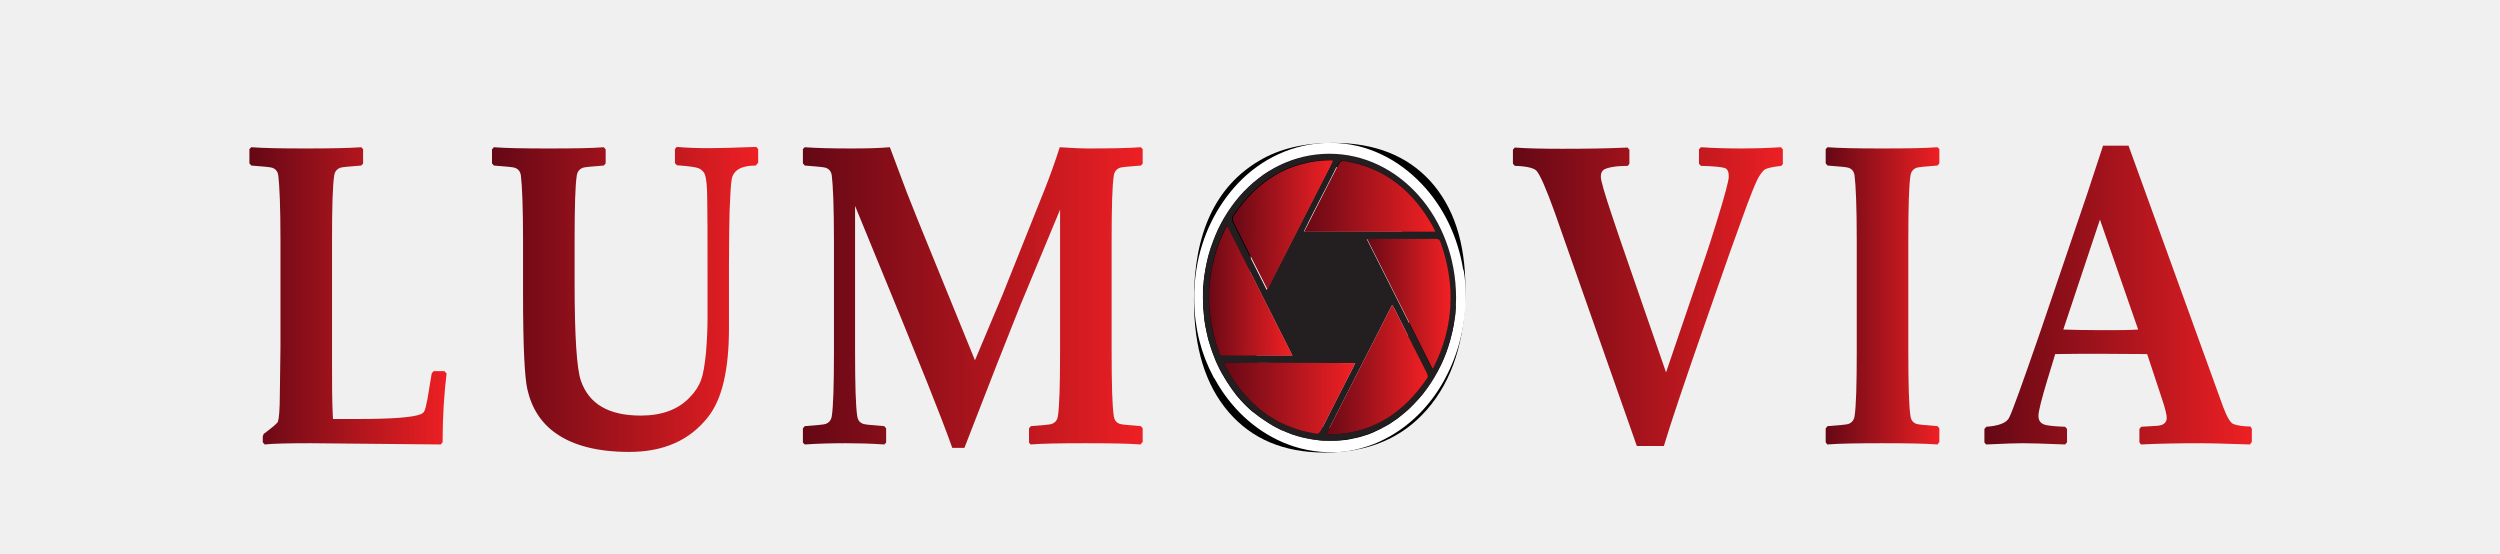
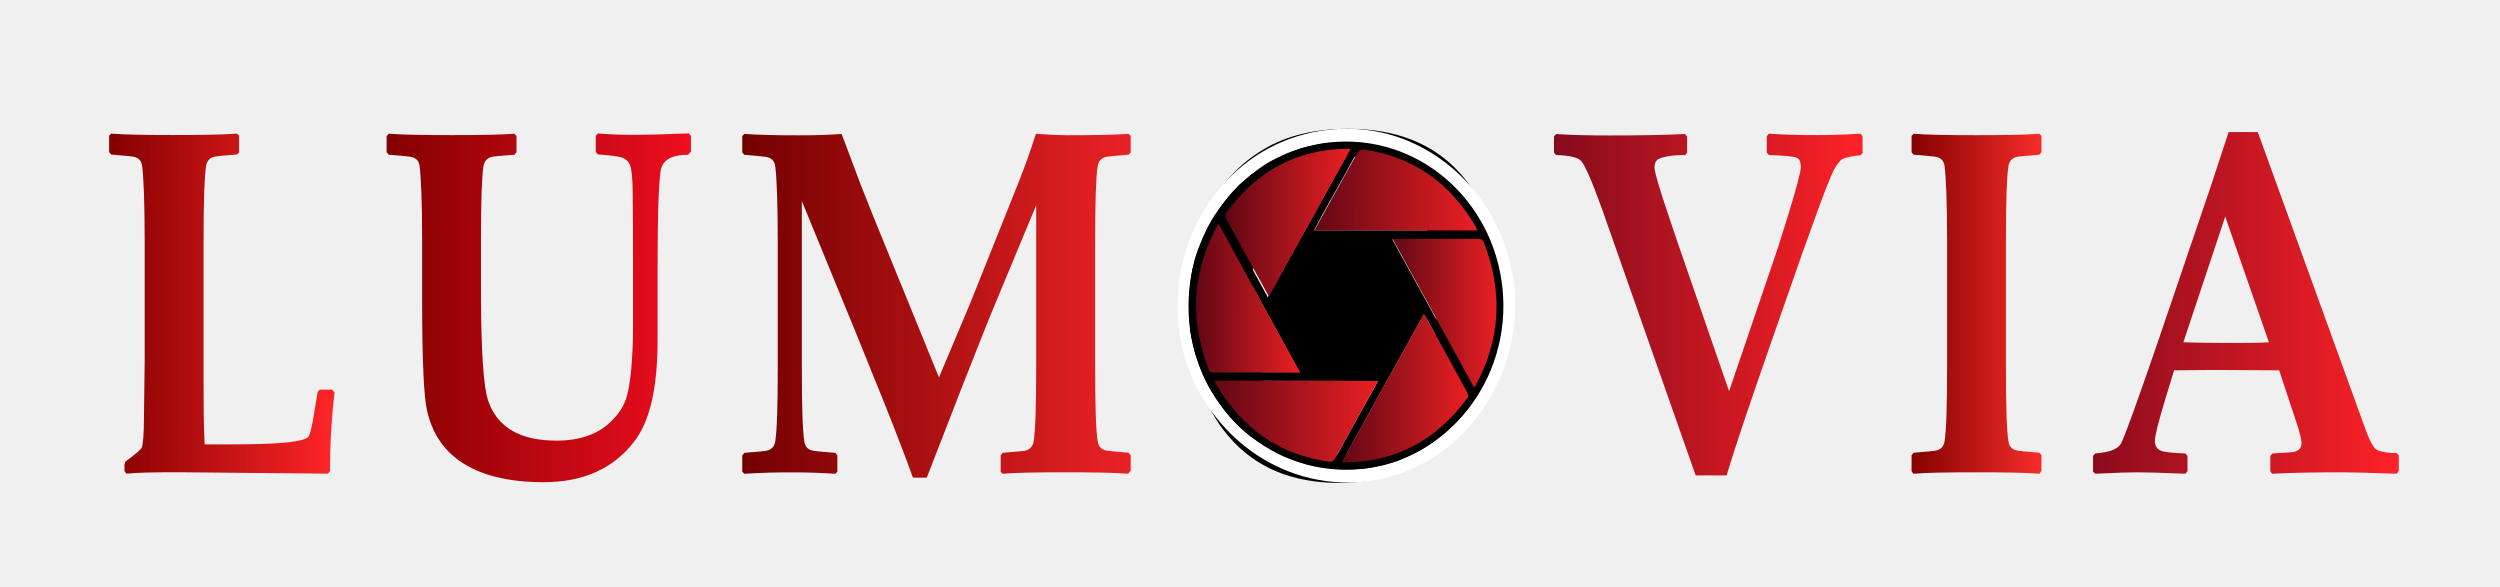
- <svg xmlns="http://www.w3.org/2000/svg" xmlns:xlink="http://www.w3.org/1999/xlink" id="Layer_1" data-name="Layer 1" viewBox="0 0 80.49 17.81">
+ <svg xmlns="http://www.w3.org/2000/svg" id="Layer_1" data-name="Layer 1" viewBox="0 0 368.78 86.55">
  <defs>
    <style>
      .cls-1 {
        fill: url(#linear-gradient-2);
      }

      .cls-2 {
        fill: #fff;
      }

      .cls-3 {
        fill: url(#linear-gradient-6);
      }

      .cls-4 {
        fill: url(#linear-gradient-11);
      }

      .cls-5 {
        fill: url(#linear-gradient-10);
      }

      .cls-6 {
        fill: url(#linear-gradient-5);
      }

      .cls-7 {
        fill: url(#linear-gradient-7);
      }

      .cls-8 {
        fill: url(#linear-gradient-9);
      }

      .cls-9 {
        fill: url(#linear-gradient-3);
      }

      .cls-10 {
        fill: url(#linear-gradient);
      }

      .cls-11 {
-         fill: #231f20;
+         fill: url(#linear-gradient-4);
      }

      .cls-12 {
-         fill: url(#linear-gradient-4);
+         fill: #010101;
      }

      .cls-13 {
-         fill: #010101;
+         fill: url(#linear-gradient-8);
      }

      .cls-14 {
-         fill: url(#linear-gradient-8);
-       }
- 
-       .cls-15 {
        fill: url(#linear-gradient-12);
      }
    </style>
-     <linearGradient id="linear-gradient" x1="8.04" y1="9.52" x2="14.38" y2="9.52" gradientUnits="userSpaceOnUse">
+     <linearGradient id="linear-gradient" x1="16.15" y1="-225.4" x2="49.36" y2="-225.4" gradientTransform="translate(0 -180.6) scale(1 -1)" gradientUnits="userSpaceOnUse">
+       <stop offset="0" stop-color="#850000" />
+       <stop offset="1" stop-color="#ff2528" />
+     </linearGradient>
+     <linearGradient id="linear-gradient-2" x1="56.96" y1="-226" x2="101.81" y2="-226" gradientTransform="translate(0 -180.6) scale(1 -1)" gradientUnits="userSpaceOnUse">
+       <stop offset="0" stop-color="#830000" />
+       <stop offset="1" stop-color="#ef0e20" />
+     </linearGradient>
+     <linearGradient id="linear-gradient-3" x1="109.46" y1="-225.69" x2="166.77" y2="-225.69" gradientTransform="translate(0 -180.6) scale(1 -1)" gradientUnits="userSpaceOnUse">
+       <stop offset="0" stop-color="#730000" />
+       <stop offset="1" stop-color="#eb2225" />
+     </linearGradient>
+     <linearGradient id="linear-gradient-4" x1="229.27" y1="-225.53" x2="274.8" y2="-225.53" gradientTransform="translate(0 -180.6) scale(1 -1)" gradientUnits="userSpaceOnUse">
+       <stop offset="0" stop-color="#850b1c" />
+       <stop offset="1" stop-color="#ff2227" />
+     </linearGradient>
+     <linearGradient id="linear-gradient-5" x1="281.93" y1="-225.4" x2="301.1" y2="-225.4" gradientTransform="translate(0 -180.6) scale(1 -1)" gradientUnits="userSpaceOnUse">
+       <stop offset="0" stop-color="#830201" />
+       <stop offset="1" stop-color="#f62c29" />
+     </linearGradient>
+     <linearGradient id="linear-gradient-6" x1="308.7" y1="-225.27" x2="353.81" y2="-225.27" gradientTransform="translate(0 -180.6) scale(1 -1)" gradientUnits="userSpaceOnUse">
+       <stop offset="0" stop-color="#8b0b1d" />
+       <stop offset="1" stop-color="#ff2227" />
+     </linearGradient>
+     <linearGradient id="linear-gradient-7" x1="-17.94" y1="-137.56" x2="2.64" y2="-137.56" gradientTransform="translate(215.77 -152.13) rotate(.14) scale(1.17 -1.31)" gradientUnits="userSpaceOnUse">
      <stop offset="0" stop-color="#640815" />
      <stop offset="1" stop-color="#ed2024" />
    </linearGradient>
-     <linearGradient id="linear-gradient-2" x1="15.83" y1="9.64" x2="24.39" y2="9.64" xlink:href="#linear-gradient" />
-     <linearGradient id="linear-gradient-3" x1="25.85" y1="9.58" x2="36.78" y2="9.58" xlink:href="#linear-gradient" />
-     <linearGradient id="linear-gradient-4" x1="48.71" y1="9.55" x2="57.41" y2="9.55" xlink:href="#linear-gradient" />
-     <linearGradient id="linear-gradient-5" x1="58.77" x2="62.43" xlink:href="#linear-gradient" />
-     <linearGradient id="linear-gradient-6" x1="63.88" y1="9.5" x2="72.49" y2="9.5" xlink:href="#linear-gradient" />
-     <linearGradient id="linear-gradient-7" x1="-43.68" y1="81.34" x2="-40.07" y2="81.34" gradientTransform="translate(93.26 -100.45) rotate(.14) scale(1.17 1.31)" xlink:href="#linear-gradient" />
-     <linearGradient id="linear-gradient-8" x1="-41.97" y1="83.98" x2="-39.65" y2="83.98" gradientTransform="translate(93.26 -100.45) rotate(.14) scale(1.17 1.31)" xlink:href="#linear-gradient" />
-     <linearGradient id="linear-gradient-9" x1="-45.89" y1="86.31" x2="-42.28" y2="86.31" gradientTransform="translate(93.26 -100.45) rotate(.14) scale(1.17 1.31)" xlink:href="#linear-gradient" />
-     <linearGradient id="linear-gradient-10" x1="-45.65" y1="82.05" x2="-42.89" y2="82.05" gradientTransform="translate(93.26 -100.45) rotate(.14) scale(1.17 1.31)" xlink:href="#linear-gradient" />
-     <linearGradient id="linear-gradient-11" x1="-43.06" y1="85.6" x2="-40.27" y2="85.6" gradientTransform="translate(93.26 -100.45) rotate(.14) scale(1.17 1.31)" xlink:href="#linear-gradient" />
-     <linearGradient id="linear-gradient-12" x1="-46.31" y1="83.67" x2="-44" y2="83.67" gradientTransform="translate(93.26 -100.45) rotate(.14) scale(1.17 1.31)" xlink:href="#linear-gradient" />
+     <linearGradient id="linear-gradient-8" x1="-8.19" y1="-151.38" x2="5.03" y2="-151.38" gradientTransform="translate(215.77 -152.13) rotate(.14) scale(1.17 -1.31)" gradientUnits="userSpaceOnUse">
+       <stop offset="0" stop-color="#640815" />
+       <stop offset="1" stop-color="#ed2024" />
+     </linearGradient>
+     <linearGradient id="linear-gradient-9" x1="-30.54" y1="-163.61" x2="-9.91" y2="-163.61" gradientTransform="translate(215.77 -152.13) rotate(.14) scale(1.17 -1.31)" gradientUnits="userSpaceOnUse">
+       <stop offset="0" stop-color="#640815" />
+       <stop offset="1" stop-color="#ed2024" />
+     </linearGradient>
+     <linearGradient id="linear-gradient-10" x1="-29.17" y1="-141.24" x2="-13.44" y2="-141.24" gradientTransform="translate(215.77 -152.13) rotate(.14) scale(1.17 -1.31)" gradientUnits="userSpaceOnUse">
+       <stop offset="0" stop-color="#640815" />
+       <stop offset="1" stop-color="#ed2024" />
+     </linearGradient>
+     <linearGradient id="linear-gradient-11" x1="-14.41" y1="-159.87" x2="1.5" y2="-159.87" gradientTransform="translate(215.77 -152.13) rotate(.14) scale(1.17 -1.31)" gradientUnits="userSpaceOnUse">
+       <stop offset="0" stop-color="#640815" />
+       <stop offset="1" stop-color="#ed2024" />
+     </linearGradient>
+     <linearGradient id="linear-gradient-12" x1="-32.93" y1="-149.79" x2="-19.77" y2="-149.79" gradientTransform="translate(215.77 -152.13) rotate(.14) scale(1.17 -1.31)" gradientUnits="userSpaceOnUse">
+       <stop offset="0" stop-color="#640815" />
+       <stop offset="1" stop-color="#ed2024" />
+     </linearGradient>
  </defs>
-   <path class="cls-10" d="m14.38,12.01c-.08.66-.13,1.4-.13,2.23l-.06.07-4.19-.04c-.7,0-1.19.01-1.48.04l-.06-.07v-.19l.03-.08c.28-.21.44-.34.46-.4.03-.08.06-.38.06-.9l.02-1.51v-3.42c0-1.07-.03-1.77-.07-2.09-.02-.13-.08-.21-.2-.25-.06-.02-.28-.04-.67-.07l-.06-.07v-.46l.06-.06c.4.03.97.04,1.74.04s1.39-.01,1.8-.04l.06.06v.47l-.06.06c-.39.03-.62.05-.67.07-.11.04-.18.12-.2.25-.05.32-.07,1.02-.07,2.09v4.04c0,.59,0,1.16.03,1.71h.78c1.12,0,1.81-.05,2.06-.16.04-.02.07-.04.09-.07.04-.06.07-.2.11-.4l.14-.84.06-.07h.35l.06.07Z" />
-   <path class="cls-1" d="m24.39,5.26l-.06.07c-.45,0-.71.14-.77.43-.03.16-.05.5-.07,1.03-.01.39-.02.96-.02,1.69v2.08c0,1.34-.22,2.29-.67,2.86-.59.76-1.44,1.13-2.54,1.13-1.01,0-1.79-.2-2.35-.59-.48-.33-.79-.81-.93-1.42-.09-.39-.14-1.41-.14-3.06v-1.74c0-1.07-.03-1.77-.07-2.09-.02-.13-.08-.21-.2-.25-.06-.02-.28-.04-.67-.07l-.06-.07v-.45l.06-.07c.37.03.96.04,1.77.04s1.42-.01,1.77-.04l.06.07v.45l-.06.07c-.39.03-.62.05-.67.07-.11.04-.18.12-.2.25-.05.32-.07,1.02-.07,2.09v1.39c0,1.7.07,2.74.2,3.12.26.76.9,1.13,1.93,1.13.67,0,1.2-.19,1.57-.58.18-.18.3-.37.37-.56s.12-.48.16-.88c.03-.37.05-.74.05-1.12v-1.4c0-1.18,0-1.98-.01-2.42,0-.4-.03-.67-.07-.79-.03-.09-.1-.16-.2-.21-.09-.04-.32-.07-.71-.1l-.06-.07v-.45l.06-.07c.33.03.68.04,1.03.04.26,0,.77-.01,1.53-.04l.06.07v.45Z" />
-   <path class="cls-9" d="m36.78,14.24l-.06.07c-.38-.03-.97-.04-1.77-.04s-1.41.01-1.77.04l-.05-.06v-.46l.06-.07c.39-.03.62-.05.67-.07.11-.04.18-.12.2-.25.05-.32.07-1.02.07-2.09v-4.56l-1.28,3.08c-.07.17-.32.8-.75,1.89l-1.05,2.7h-.39c-.2-.56-.47-1.26-.81-2.11l-.81-2-1.51-3.68v4.68c0,1.07.02,1.77.07,2.09.02.13.08.21.2.25.06.02.28.04.67.07l.06.07v.46l-.06.06c-.44-.03-.85-.04-1.23-.04-.44,0-.88.01-1.33.04l-.06-.06v-.46l.06-.07c.39-.03.62-.05.67-.07.11-.04.18-.12.2-.25.05-.32.07-1.02.07-2.09v-3.57c0-1.07-.03-1.77-.07-2.09-.02-.13-.08-.21-.2-.25-.06-.02-.28-.04-.67-.07l-.06-.07v-.46l.06-.06c.4.03.9.04,1.51.04.47,0,.88-.01,1.23-.04.13.34.31.82.54,1.44l.37.93,1.83,4.49.88-2.09,1.38-3.45c.16-.41.32-.85.47-1.32.43.03.73.04.88.04.75,0,1.33-.01,1.73-.04l.06.06v.47l-.06.06c-.39.03-.62.05-.67.07-.11.04-.18.12-.2.25-.05.32-.07,1.02-.07,2.09v3.57c0,1.07.02,1.77.07,2.09.02.13.08.21.2.25.06.02.28.04.67.07l.06.07v.45Z" />
-   <path class="cls-13" d="m47.18,9.28c0,1.66-.41,2.96-1.24,3.91-.8.92-1.9,1.38-3.29,1.38-1.31,0-2.34-.43-3.09-1.3-.75-.87-1.12-2.07-1.12-3.61,0-2.16.7-3.66,2.11-4.49.64-.38,1.43-.57,2.37-.57,1.34,0,2.38.41,3.13,1.23.76.84,1.13,1.99,1.13,3.46Zm-1.77.35c0-1.3-.22-2.34-.67-3.11s-1.1-1.15-1.97-1.15c-1.14,0-1.9.6-2.27,1.8-.19.62-.29,1.31-.29,2.07,0,1.39.22,2.49.66,3.29.45.83,1.13,1.25,2.03,1.25,1.09,0,1.83-.63,2.2-1.9.2-.67.3-1.42.3-2.26Z" />
-   <path class="cls-12" d="m57.41,5.27l-.06.07c-.27.03-.44.07-.52.11-.07.04-.15.15-.24.31-.09.18-.26.6-.5,1.27l-.41,1.14-.77,2.2c-.66,1.89-1.11,3.22-1.34,3.99h-.87l-2.64-7.51c-.28-.78-.48-1.23-.59-1.35-.08-.09-.32-.15-.7-.16l-.06-.07v-.45l.06-.07c.4.03.91.04,1.53.04.77,0,1.47-.01,2.1-.04l.06.07v.45l-.05.07c-.39,0-.64.05-.77.12-.07.05-.1.12-.1.23,0,.12.12.54.37,1.28l.27.8,1.46,4.22,1.28-3.76c.05-.14.17-.51.35-1.09.26-.84.39-1.32.39-1.46,0-.15-.04-.24-.13-.27-.08-.03-.34-.06-.77-.07l-.06-.07v-.46l.06-.07c.43.03.88.04,1.35.04.33,0,.74-.01,1.23-.04l.06.07v.45Z" />
-   <path class="cls-6" d="m62.43,14.24l-.05.07c-.38-.03-.98-.04-1.78-.04s-1.39.01-1.77.04l-.05-.07v-.45l.06-.07c.39-.03.62-.05.67-.07.11-.04.18-.12.2-.25.05-.32.07-1.02.07-2.09v-3.57c0-1.07-.03-1.77-.07-2.09-.02-.13-.08-.21-.2-.25-.06-.02-.28-.04-.67-.07l-.06-.07v-.46l.06-.06c.37.03.96.04,1.77.04s1.4-.01,1.77-.04l.06.06v.46l-.06.07c-.39.03-.62.05-.67.07-.11.04-.18.12-.2.25-.05.32-.07,1.02-.07,2.09v3.57c0,1.07.02,1.77.07,2.09.02.13.08.21.2.25.06.02.28.04.67.07l.06.07v.45Z" />
-   <path class="cls-3" d="m72.49,14.24l-.05.07c-.85-.03-1.37-.04-1.54-.04-.71,0-1.36.01-1.97.04l-.05-.07v-.43l.06-.07.5-.03c.21-.01.32-.1.32-.26,0-.09-.05-.31-.16-.63l-.47-1.42c-.53,0-1.07-.01-1.62-.01-.3,0-.74,0-1.34.01l-.25.82c-.19.63-.29,1.02-.29,1.17,0,.17.09.27.27.3.1.02.3.04.59.05l.06.07v.43l-.06.07c-.71-.03-1.17-.04-1.37-.04-.16,0-.55.01-1.17.04l-.06-.06v-.44l.06-.07c.4-.03.64-.12.73-.28.09-.16.43-1.1,1.02-2.81l1.5-4.41c.11-.34.28-.86.51-1.55h.82l3.05,8.42c.12.32.23.5.32.54.13.05.31.08.55.08l.05.07v.43Zm-3.65-3.63l-1.23-3.54-1.18,3.54c.31.01.72.02,1.23.02s.88,0,1.19-.02Z" />
+   <path class="cls-10" d="m49.36,57.82c-.42,3.46-.68,7.33-.68,11.68l-.31.37-21.95-.21c-3.67,0-6.23.05-7.75.21l-.31-.37v-1l.16-.42c1.47-1.1,2.31-1.78,2.41-2.1.16-.42.31-1.99.31-4.72l.1-7.91v-17.92c0-5.61-.16-9.27-.37-10.95-.1-.68-.42-1.1-1.05-1.31-.31-.1-1.47-.21-3.51-.37l-.31-.37v-2.41l.31-.31c2.1.16,5.08.21,9.12.21s7.28-.05,9.43-.21l.31.31v2.46l-.31.31c-2.04.16-3.25.26-3.51.37-.58.21-.94.63-1.05,1.31-.26,1.68-.37,5.34-.37,10.95v21.17c0,3.09,0,6.08.16,8.96h4.09c5.87,0,9.48-.26,10.79-.84.21-.1.37-.21.47-.37.21-.31.37-1.05.58-2.1l.73-4.4.31-.37h1.83l.31.37.05-.05Z" />
+   <path class="cls-1" d="m101.81,22.46l-.31.37c-2.36,0-3.72.73-4.03,2.25-.16.84-.26,2.62-.37,5.4-.05,2.04-.1,5.03-.1,8.85v10.9c0,7.02-1.15,12-3.51,14.98-3.09,3.98-7.54,5.92-13.31,5.92-5.29,0-9.38-1.05-12.31-3.09-2.51-1.73-4.14-4.24-4.87-7.44-.47-2.04-.73-7.39-.73-16.03v-9.12c0-5.61-.16-9.27-.37-10.95-.1-.68-.42-1.1-1.05-1.31-.31-.1-1.47-.21-3.51-.37l-.31-.37v-2.36l.31-.37c1.94.16,5.03.21,9.27.21s7.44-.05,9.27-.21l.31.37v2.36l-.31.37c-2.04.16-3.25.26-3.51.37-.58.21-.94.63-1.05,1.31-.26,1.68-.37,5.34-.37,10.95v7.28c0,8.91.37,14.36,1.05,16.35,1.36,3.98,4.72,5.92,10.11,5.92,3.51,0,6.29-1,8.23-3.04.94-.94,1.57-1.94,1.94-2.93s.63-2.51.84-4.61c.16-1.94.26-3.88.26-5.87v-7.33c0-6.18,0-10.37-.05-12.68,0-2.1-.16-3.51-.37-4.14-.16-.47-.52-.84-1.05-1.1-.47-.21-1.68-.37-3.72-.52l-.31-.37v-2.36l.31-.37c1.73.16,3.56.21,5.4.21,1.36,0,4.03-.05,8.02-.21l.31.37v2.36l-.1.05Z" />
+   <path class="cls-9" d="m166.72,69.51l-.31.37c-1.99-.16-5.08-.21-9.27-.21s-7.39.05-9.27.21l-.26-.31v-2.41l.31-.37c2.04-.16,3.25-.26,3.51-.37.58-.21.94-.63,1.05-1.31.26-1.68.37-5.34.37-10.95v-23.89l-6.71,16.14c-.37.89-1.68,4.19-3.93,9.9l-5.5,14.15h-2.04c-1.05-2.93-2.46-6.6-4.24-11.05l-4.24-10.48-7.91-19.28v24.52c0,5.61.1,9.27.37,10.95.1.68.42,1.1,1.05,1.31.31.1,1.47.21,3.51.37l.31.37v2.41l-.31.31c-2.31-.16-4.45-.21-6.44-.21-2.31,0-4.61.05-6.97.21l-.31-.31v-2.41l.31-.37c2.04-.16,3.25-.26,3.51-.37.58-.21.94-.63,1.05-1.31.26-1.68.37-5.34.37-10.95v-18.7c0-5.61-.16-9.27-.37-10.95-.1-.68-.42-1.1-1.05-1.31-.31-.1-1.47-.21-3.51-.37l-.31-.37v-2.41l.31-.31c2.1.16,4.72.21,7.91.21,2.46,0,4.61-.05,6.44-.21.68,1.78,1.62,4.3,2.83,7.54l1.94,4.87,9.59,23.52,4.61-10.95,7.23-18.07c.84-2.15,1.68-4.45,2.46-6.92,2.25.16,3.82.21,4.61.21,3.93,0,6.97-.05,9.06-.21l.31.31v2.46l-.31.31c-2.04.16-3.25.26-3.51.37-.58.21-.94.63-1.05,1.31-.26,1.68-.37,5.34-.37,10.95v18.7c0,5.61.1,9.27.37,10.95.1.68.42,1.1,1.05,1.31.31.1,1.47.21,3.51.37l.31.37v2.36h-.05Z" />
+   <path class="cls-12" d="m221.21,43.52c0,8.7-2.15,15.51-6.5,20.48-4.19,4.82-9.95,7.23-17.24,7.23-6.86,0-12.26-2.25-16.19-6.81-3.93-4.56-5.87-10.84-5.87-18.91,0-11.32,3.67-19.17,11.05-23.52,3.35-1.99,7.49-2.99,12.42-2.99,7.02,0,12.47,2.15,16.4,6.44,3.98,4.4,5.92,10.43,5.92,18.13v-.05Zm-9.27,1.83c0-6.81-1.15-12.26-3.51-16.29s-5.76-6.02-10.32-6.02c-5.97,0-9.95,3.14-11.89,9.43-1,3.25-1.52,6.86-1.52,10.84,0,7.28,1.15,13.05,3.46,17.24,2.36,4.35,5.92,6.55,10.64,6.55,5.71,0,9.59-3.3,11.53-9.95,1.05-3.51,1.57-7.44,1.57-11.84l.05.05Z" />
+   <path class="cls-11" d="m274.8,22.51l-.31.37c-1.41.16-2.31.37-2.72.58-.37.21-.79.79-1.26,1.62-.47.94-1.36,3.14-2.62,6.65l-2.15,5.97-4.03,11.53c-3.46,9.9-5.82,16.87-7.02,20.9h-4.56l-13.83-39.35c-1.47-4.09-2.51-6.44-3.09-7.07-.42-.47-1.68-.79-3.67-.84l-.31-.37v-2.36l.31-.37c2.1.16,4.77.21,8.02.21,4.03,0,7.7-.05,11-.21l.31.37v2.36l-.26.37c-2.04,0-3.35.26-4.03.63-.37.26-.52.63-.52,1.2,0,.63.63,2.83,1.94,6.71l1.41,4.19,7.65,22.11,6.71-19.7c.26-.73.89-2.67,1.83-5.71,1.36-4.4,2.04-6.92,2.04-7.65,0-.79-.21-1.26-.68-1.41-.42-.16-1.78-.31-4.03-.37l-.31-.37v-2.41l.31-.37c2.25.16,4.61.21,7.07.21,1.73,0,3.88-.05,6.44-.21l.31.37v2.36l.05.05Z" />
+   <path class="cls-6" d="m301.1,69.51l-.26.37c-1.99-.16-5.13-.21-9.33-.21s-7.28.05-9.27.21l-.26-.37v-2.36l.31-.37c2.04-.16,3.25-.26,3.51-.37.58-.21.94-.63,1.05-1.31.26-1.68.37-5.34.37-10.95v-18.7c0-5.61-.16-9.27-.37-10.95-.1-.68-.42-1.1-1.05-1.31-.31-.1-1.47-.21-3.51-.37l-.31-.37v-2.41l.31-.31c1.94.16,5.03.21,9.27.21s7.33-.05,9.27-.21l.31.31v2.41l-.31.37c-2.04.16-3.25.26-3.51.37-.58.21-.94.63-1.05,1.31-.26,1.68-.37,5.34-.37,10.95v18.7c0,5.61.1,9.27.37,10.95.1.68.42,1.1,1.05,1.31.31.1,1.47.21,3.51.37l.31.37v2.36h-.05Z" />
+   <path class="cls-3" d="m353.81,69.51l-.26.37c-4.45-.16-7.18-.21-8.07-.21-3.72,0-7.13.05-10.32.21l-.26-.37v-2.25l.31-.37,2.62-.16c1.1-.05,1.68-.52,1.68-1.36,0-.47-.26-1.62-.84-3.3l-2.46-7.44c-2.78,0-5.61-.05-8.49-.05-1.57,0-3.88,0-7.02.05l-1.31,4.3c-1,3.3-1.52,5.34-1.52,6.13,0,.89.47,1.41,1.41,1.57.52.1,1.57.21,3.09.26l.31.37v2.25l-.31.37c-3.72-.16-6.13-.21-7.18-.21-.84,0-2.88.05-6.13.21l-.31-.31v-2.31l.31-.37c2.1-.16,3.35-.63,3.82-1.47s2.25-5.76,5.34-14.72l7.86-23.1c.58-1.78,1.47-4.51,2.67-8.12h4.3l15.98,44.11c.63,1.68,1.2,2.62,1.68,2.83.68.26,1.62.42,2.88.42l.26.37v2.25l-.05.05Zm-19.12-19.02l-6.44-18.55-6.18,18.55c1.62.05,3.77.1,6.44.1s4.61,0,6.23-.1h-.05Z" />
  <g>
-     <path class="cls-2" d="m47.11,8.69c-.17-1.07-.64-2.03-1.32-2.75-.77-.82-1.79-1.33-2.91-1.34h-.07s-.03,0-.05,0c-1.13.02-2.15.51-2.9,1.3-.68.72-1.17,1.68-1.34,2.77-.05.33-.08.66-.07,1.01.01.9.23,1.73.61,2.44.01.03.03.06.05.08.51.93,1.28,1.65,2.19,2.04.51.22,1.06.33,1.63.32.46,0,.9-.11,1.32-.27.94-.38,1.74-1.11,2.26-2.07,0-.01.02-.02.02-.04.42-.78.66-1.7.66-2.68,0-.28-.02-.55-.07-.82Zm-.24,1.14c0,.07,0,.14-.01.21,0,.1-.02.2-.04.3,0,.06-.02.12-.03.18-.01.08-.03.15-.05.22-.05.22-.12.45-.2.66-.03.08-.06.16-.1.24-.03.07-.06.14-.1.2-.03.07-.07.13-.11.2-.07.13-.15.26-.23.38-.12.18-.26.36-.41.51-.05.06-.1.11-.15.16l-.06.06c-.06.06-.12.11-.18.16-.07.06-.14.11-.21.17,0,0-.02.02-.03.02-.07.05-.15.1-.22.15,0,0,0,0,0,0-.08.05-.16.09-.24.13,0,.01-.02.01-.03.02-.08.04-.17.08-.25.12-.08.03-.16.07-.24.09-.05.02-.1.03-.16.05-.07.02-.14.04-.21.05-.06.01-.13.03-.19.04-.05.01-.1.02-.16.02-.08.01-.17.02-.25.02-.07,0-.14,0-.21,0-.14,0-.29,0-.42-.03-.12-.01-.23-.04-.35-.06-.05-.01-.1-.02-.14-.03-.02,0-.04-.01-.06-.02-.06-.01-.11-.03-.17-.05-.05-.01-.1-.03-.14-.05-.07-.03-.14-.06-.22-.09,0,0-.01,0-.02,0-.14-.07-.29-.14-.42-.23-.1-.06-.19-.13-.29-.19-.07-.05-.14-.11-.21-.16,0,0,0-.01-.02-.01-.07-.06-.14-.12-.21-.19-.07-.07-.14-.14-.2-.21-.06-.07-.13-.14-.18-.22-.05-.06-.09-.12-.13-.18-.02-.02-.03-.04-.04-.06-.06-.08-.11-.17-.16-.25-.03-.06-.07-.11-.1-.17-.05-.09-.09-.17-.13-.26-.02-.05-.05-.1-.07-.16h0c-.08-.2-.15-.4-.21-.61-.02-.06-.03-.11-.04-.17-.02-.07-.03-.13-.04-.19-.02-.07-.03-.14-.04-.21-.02-.09-.02-.17-.03-.26,0-.05,0-.11-.02-.17,0-.11-.01-.23-.01-.35,0-.08,0-.17,0-.25,0-.07,0-.15.02-.22,0-.1.02-.2.03-.29.03-.2.07-.4.12-.6.02-.07.04-.13.06-.19.02-.07.04-.13.07-.19.04-.12.09-.24.14-.36.02-.06.05-.12.08-.18.03-.06.06-.11.09-.17.03-.06.06-.11.1-.17.1-.16.21-.32.32-.47.07-.1.15-.19.23-.28.04-.05.09-.1.14-.14.07-.07.14-.13.21-.2.01-.01.03-.03.04-.03.07-.06.14-.11.21-.17.03-.02.06-.04.09-.07.06-.04.13-.09.19-.12.09-.05.17-.1.26-.14,0,0,.02-.01.02-.01.08-.04.16-.08.24-.11.03-.01.06-.02.09-.03.07-.03.14-.06.21-.08.02-.01.05-.02.08-.02.08-.02.16-.04.24-.06.02,0,.03,0,.05-.01.08-.02.16-.03.25-.04.01,0,.02,0,.03,0h0c.14-.02.29-.03.44-.03.11,0,.22,0,.32.01.06,0,.11.01.16.02.1.01.21.03.31.06.1.02.19.04.28.07.03,0,.06.01.08.02.06.02.11.04.17.06.05.01.09.03.13.06.07.02.14.06.21.1.01,0,.02.01.04.02.08.04.17.09.25.14,0,0,0,0,0,0,.08.05.16.1.24.16.08.06.17.13.25.19.03.02.06.05.09.08.04.04.09.08.13.12.02.01.03.02.04.04.09.09.17.18.25.27.04.05.08.09.11.14.07.09.14.18.2.28.04.06.08.12.11.18.04.06.07.12.11.19.06.11.11.22.16.34.02.05.05.1.07.16.03.07.06.15.08.23.02.06.04.11.05.17.02.06.04.12.05.19.02.06.03.13.05.19.03.13.05.27.07.4,0,.06.02.12.02.18,0,.04,0,.08.01.12,0,.06,0,.12.01.18,0,.08,0,.16,0,.24,0,.09,0,.17,0,.26Z" />
-     <path class="cls-11" d="m46.88,9.57c0,2.55-1.83,4.62-4.08,4.62-2.24,0-4.07-2.07-4.07-4.6,0-2.57,1.81-4.64,4.07-4.64,2.25,0,4.07,2.06,4.08,4.62Zm-4.9-2.12h4.23s-.03-.07-.05-.11c-.66-1.23-1.61-1.95-2.86-2.16-.12-.02-.18.02-.24.13-.22.46-.46.91-.69,1.36-.13.25-.26.51-.39.78Zm2.02.24c.71,1.41,1.41,2.79,2.11,4.19.02-.03.03-.04.04-.05.65-1.3.71-2.64.22-4.02-.03-.09-.08-.11-.16-.11-.34,0-.68,0-1.03,0-.39,0-.77,0-1.19,0Zm-4.6,3.99s.03.08.05.11c.67,1.24,1.63,1.97,2.9,2.17.09.01.14-.01.18-.1.34-.68.69-1.36,1.04-2.04.02-.04.04-.08.06-.13-1.42,0-2.82,0-4.23-.01Zm1.38-2.34c.72-1.4,1.42-2.78,2.13-4.17-.03-.01-.05-.02-.06-.02-1.32,0-2.37.62-3.17,1.81-.03.04-.02.13,0,.18.15.31.31.62.46.92.21.41.42.83.64,1.27Zm1.92,4.64s.05.01.07.01c1.31-.01,2.37-.62,3.17-1.8.05-.07.03-.12,0-.18-.35-.69-.7-1.38-1.05-2.08-.02-.03-.04-.06-.07-.11-.71,1.39-1.41,2.76-2.12,4.16Zm-1.09-2.53c-.71-1.41-1.41-2.79-2.11-4.19-.03.04-.04.06-.05.08-.63,1.3-.7,2.63-.21,4,.03.09.09.1.16.1.6,0,1.2,0,1.79,0,.13,0,.26,0,.41,0Z" />
-     <path class="cls-7" d="m42,7.44c.14-.27.26-.52.39-.77.23-.45.46-.9.69-1.35.06-.12.12-.15.23-.13,1.25.21,2.19.93,2.85,2.15.02.03.03.07.05.12h-4.21Z" />
-     <path class="cls-14" d="m44,7.69c.42,0,.8,0,1.19,0,.34,0,.68,0,1.03,0,.08,0,.13.02.16.11.49,1.38.43,2.72-.22,4.02,0,.01-.02.02-.04.05-.7-1.39-1.4-2.78-2.11-4.19Z" />
-     <path class="cls-8" d="m39.4,11.68c1.41,0,2.81,0,4.23.01-.02.05-.04.09-.06.13-.35.68-.69,1.36-1.04,2.04-.05.09-.09.12-.18.1-1.27-.2-2.23-.93-2.9-2.17-.02-.03-.03-.07-.05-.11Z" />
-     <path class="cls-5" d="m40.81,9.32c-.22-.44-.43-.85-.64-1.26-.15-.31-.31-.61-.46-.92-.02-.05-.03-.14,0-.18.79-1.18,1.84-1.79,3.15-1.8.01,0,.02,0,.06.02-.7,1.38-1.4,2.75-2.11,4.14Z" />
-     <path class="cls-4" d="m42.7,13.98c.71-1.4,1.41-2.77,2.12-4.16.03.05.05.08.07.11.35.69.7,1.38,1.05,2.08.03.07.05.12,0,.18-.8,1.18-1.85,1.79-3.17,1.8-.02,0-.03,0-.07-.01Z" />
-     <path class="cls-15" d="m41.61,11.45c-.15,0-.28,0-.41,0-.6,0-1.2,0-1.79,0-.07,0-.13,0-.16-.1-.49-1.37-.43-2.7.21-4,.01-.02.02-.04.05-.08.7,1.4,1.4,2.78,2.11,4.19Z" />
+     <path class="cls-2" d="m223.08,40.43c-.97-5.61-3.65-10.64-7.52-14.41-4.39-4.3-10.2-6.97-16.59-7.02h-.68c-6.44.1-12.25,2.67-16.53,6.81-3.88,3.77-6.67,8.8-7.64,14.51-.29,1.73-.46,3.46-.4,5.29.06,4.72,1.31,9.06,3.48,12.78.06.16.17.31.29.42,2.91,4.87,7.3,8.64,12.48,10.69,2.91,1.15,6.04,1.73,9.29,1.68,2.62,0,5.13-.58,7.52-1.41,5.36-1.99,9.92-5.82,12.88-10.84,0-.05.11-.1.11-.21,2.39-4.09,3.76-8.91,3.76-14.04,0-1.47-.11-2.88-.4-4.3l-.06.05Zm-1.37,5.97c0,.37,0,.73-.06,1.1,0,.52-.11,1.05-.23,1.57,0,.31-.11.63-.17.94-.06.42-.17.79-.29,1.15-.29,1.15-.68,2.36-1.14,3.46-.17.42-.34.84-.57,1.26-.17.37-.34.73-.57,1.05-.17.37-.4.68-.63,1.05-.4.68-.85,1.36-1.31,1.99-.68.94-1.48,1.89-2.34,2.67-.29.31-.57.58-.85.84l-.34.31c-.34.31-.68.58-1.03.84-.4.31-.8.58-1.2.89,0,0-.11.1-.17.1-.4.26-.85.52-1.25.79h0c-.46.26-.91.47-1.37.68,0,.05-.11.05-.17.1-.46.21-.97.42-1.42.63-.46.16-.91.37-1.37.47-.29.1-.57.16-.91.26-.4.1-.8.21-1.2.26-.34.05-.74.16-1.08.21-.29.05-.57.1-.91.1-.46.05-.97.1-1.42.1h-1.2c-.8,0-1.65,0-2.39-.16-.68-.05-1.31-.21-1.99-.31-.29-.05-.57-.1-.8-.16-.11,0-.23-.05-.34-.1-.34-.05-.63-.16-.97-.26-.29-.05-.57-.16-.8-.26-.4-.16-.8-.31-1.25-.47h-.11c-.8-.37-1.65-.73-2.39-1.2-.57-.31-1.08-.68-1.65-1-.4-.26-.8-.58-1.2-.84,0,0,0-.05-.11-.05-.4-.31-.8-.63-1.2-1s-.8-.73-1.14-1.1-.74-.73-1.03-1.15c-.29-.31-.51-.63-.74-.94-.11-.1-.17-.21-.23-.31-.34-.42-.63-.89-.91-1.31-.17-.31-.4-.58-.57-.89-.29-.47-.51-.89-.74-1.36-.11-.26-.29-.52-.4-.84h0c-.46-1.05-.85-2.1-1.2-3.2-.11-.31-.17-.58-.23-.89-.11-.37-.17-.68-.23-1-.11-.37-.17-.73-.23-1.1-.11-.47-.11-.89-.17-1.36,0-.26,0-.58-.11-.89,0-.58-.06-1.2-.06-1.83v-1.31c0-.37,0-.79.11-1.15,0-.52.11-1.05.17-1.52.17-1.05.4-2.1.68-3.14.11-.37.23-.68.34-1,.11-.37.23-.68.4-1,.23-.63.51-1.26.8-1.89.11-.31.29-.63.46-.94s.34-.58.51-.89c.17-.31.34-.58.57-.89.57-.84,1.2-1.68,1.82-2.46.4-.52.85-1,1.31-1.47.23-.26.51-.52.8-.73.4-.37.8-.68,1.2-1.05.06-.05.17-.16.23-.16.4-.31.8-.58,1.2-.89.17-.1.34-.21.51-.37.34-.21.74-.47,1.08-.63.51-.26.97-.52,1.48-.73l.11-.05c.46-.21.91-.42,1.37-.58.17-.05.34-.1.51-.16.4-.16.8-.31,1.2-.42.11-.05.29-.1.46-.1.46-.1.91-.21,1.37-.31.11,0,.17,0,.29-.05.46-.1.91-.16,1.42-.21h.17c.8-.1,1.65-.16,2.51-.16.63,0,1.25,0,1.82.05.34,0,.63.05.91.1.57.05,1.2.16,1.77.31.57.1,1.08.21,1.6.37.17,0,.34.05.46.1.34.1.63.21.97.31.29.05.51.16.74.31.4.1.8.31,1.2.52.06,0,.11.05.23.1.46.21.97.47,1.42.73h0c.46.26.91.52,1.37.84.46.31.97.68,1.42,1,.17.1.34.26.51.42.23.21.51.42.74.63.11.05.17.1.23.21.51.47.97.94,1.42,1.41.23.26.46.47.63.73.4.47.8.94,1.14,1.47.23.31.46.63.63.94.23.31.4.63.63,1,.34.58.63,1.15.91,1.78.11.26.29.52.4.84.17.37.34.79.46,1.2.11.31.23.58.29.89.11.31.23.63.29,1,.11.31.17.68.29,1,.17.68.29,1.41.4,2.1,0,.31.11.63.11.94,0,.21,0,.42.06.63,0,.31,0,.63.06.94v2.62l.23-.1Z" />
+     <path d="m221.77,45.09c0,13.36-10.43,24.2-23.25,24.2s-23.2-10.84-23.2-24.1,10.32-24.31,23.2-24.31,23.2,10.79,23.25,24.2Zm-27.93-11.11h24.11s-.17-.37-.29-.58c-3.76-6.44-9.18-10.22-16.3-11.32-.68-.1-1.03.1-1.37.68-1.25,2.41-2.62,4.77-3.93,7.13-.74,1.31-1.48,2.67-2.22,4.09Zm11.51,1.26c4.05,7.39,8.04,14.62,12.03,21.95.11-.16.17-.21.23-.26,3.7-6.81,4.05-13.83,1.25-21.06-.17-.47-.46-.58-.91-.58h-12.65l.06-.05Zm-26.22,20.9s.17.42.29.58c3.82,6.5,9.29,10.32,16.53,11.37.51.05.8-.05,1.03-.52,1.94-3.56,3.93-7.13,5.93-10.69.11-.21.23-.42.34-.68-8.09,0-16.07,0-24.11-.05Zm7.87-12.26c4.1-7.33,8.09-14.56,12.14-21.85-.17-.05-.29-.1-.34-.1-7.52,0-13.51,3.25-18.07,9.48-.17.21-.11.68,0,.94.85,1.62,1.77,3.25,2.62,4.82,1.2,2.15,2.39,4.35,3.65,6.65v.05Zm10.94,24.31s.29.05.4.05c7.47-.05,13.51-3.25,18.07-9.43.29-.37.17-.63,0-.94-1.99-3.61-3.99-7.23-5.98-10.9-.11-.16-.23-.31-.4-.58-4.05,7.28-8.04,14.46-12.08,21.79Zm-6.21-13.25c-4.05-7.39-8.04-14.62-12.03-21.95-.17.21-.23.31-.29.42-3.59,6.81-3.99,13.78-1.2,20.96.17.47.51.52.91.52h12.54l.06.05Z" />
+     <path class="cls-7" d="m193.95,33.88c.8-1.41,1.48-2.72,2.22-4.03,1.31-2.36,2.62-4.72,3.93-7.07.34-.63.68-.79,1.31-.68,7.12,1.1,12.48,4.87,16.24,11.26.11.16.17.37.29.63h-24v-.1Z" />
+     <path class="cls-13" d="m205.35,35.24h12.65c.46,0,.74.1.91.58,2.79,7.23,2.45,14.25-1.25,21.06,0,.05-.11.1-.23.26-3.99-7.28-7.98-14.56-12.03-21.95l-.06.05Z" />
+     <path class="cls-8" d="m179.13,56.15c8.04,0,16.02,0,24.11.05-.11.26-.23.47-.34.68-1.99,3.56-3.93,7.13-5.93,10.69-.29.47-.51.63-1.03.52-7.24-1.05-12.71-4.87-16.53-11.37-.11-.16-.17-.37-.29-.58Z" />
+     <path class="cls-5" d="m187.17,43.73c-1.25-2.31-2.45-4.45-3.65-6.6-.85-1.62-1.77-3.2-2.62-4.82-.11-.26-.17-.73,0-.94,4.5-6.18,10.49-9.38,17.95-9.43.06,0,.11,0,.34.1-3.99,7.23-7.98,14.41-12.03,21.69Z" />
+     <path class="cls-4" d="m197.94,68.15c4.05-7.33,8.04-14.51,12.08-21.79.17.26.29.42.4.58,1.99,3.61,3.99,7.23,5.98,10.9.17.37.29.63,0,.94-4.56,6.18-10.54,9.38-18.07,9.43-.11,0-.17,0-.4-.05Z" />
+     <path class="cls-14" d="m191.73,54.94h-12.54c-.4,0-.74,0-.91-.52-2.79-7.18-2.45-14.15,1.2-20.96.06-.1.11-.21.29-.42,3.99,7.33,7.98,14.56,12.03,21.95l-.06-.05Z" />
  </g>
</svg>
